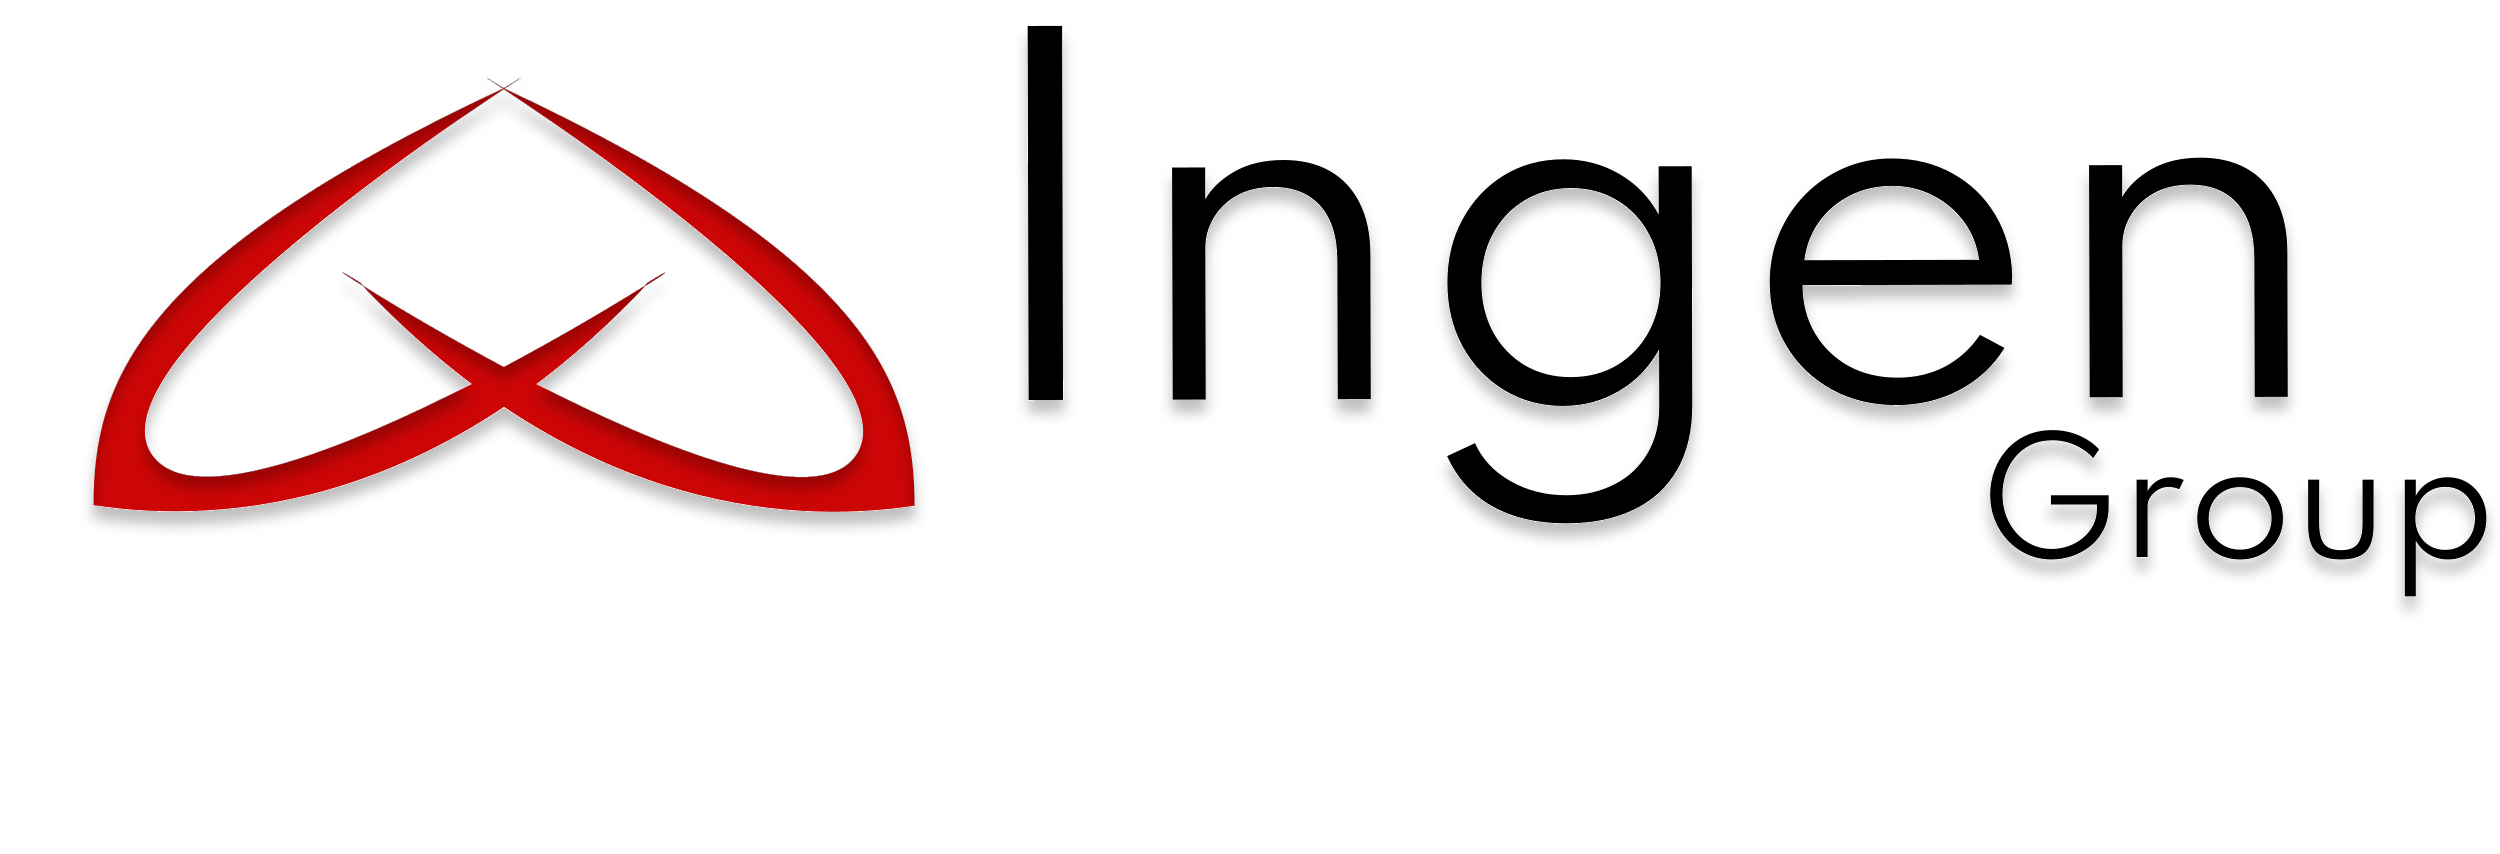
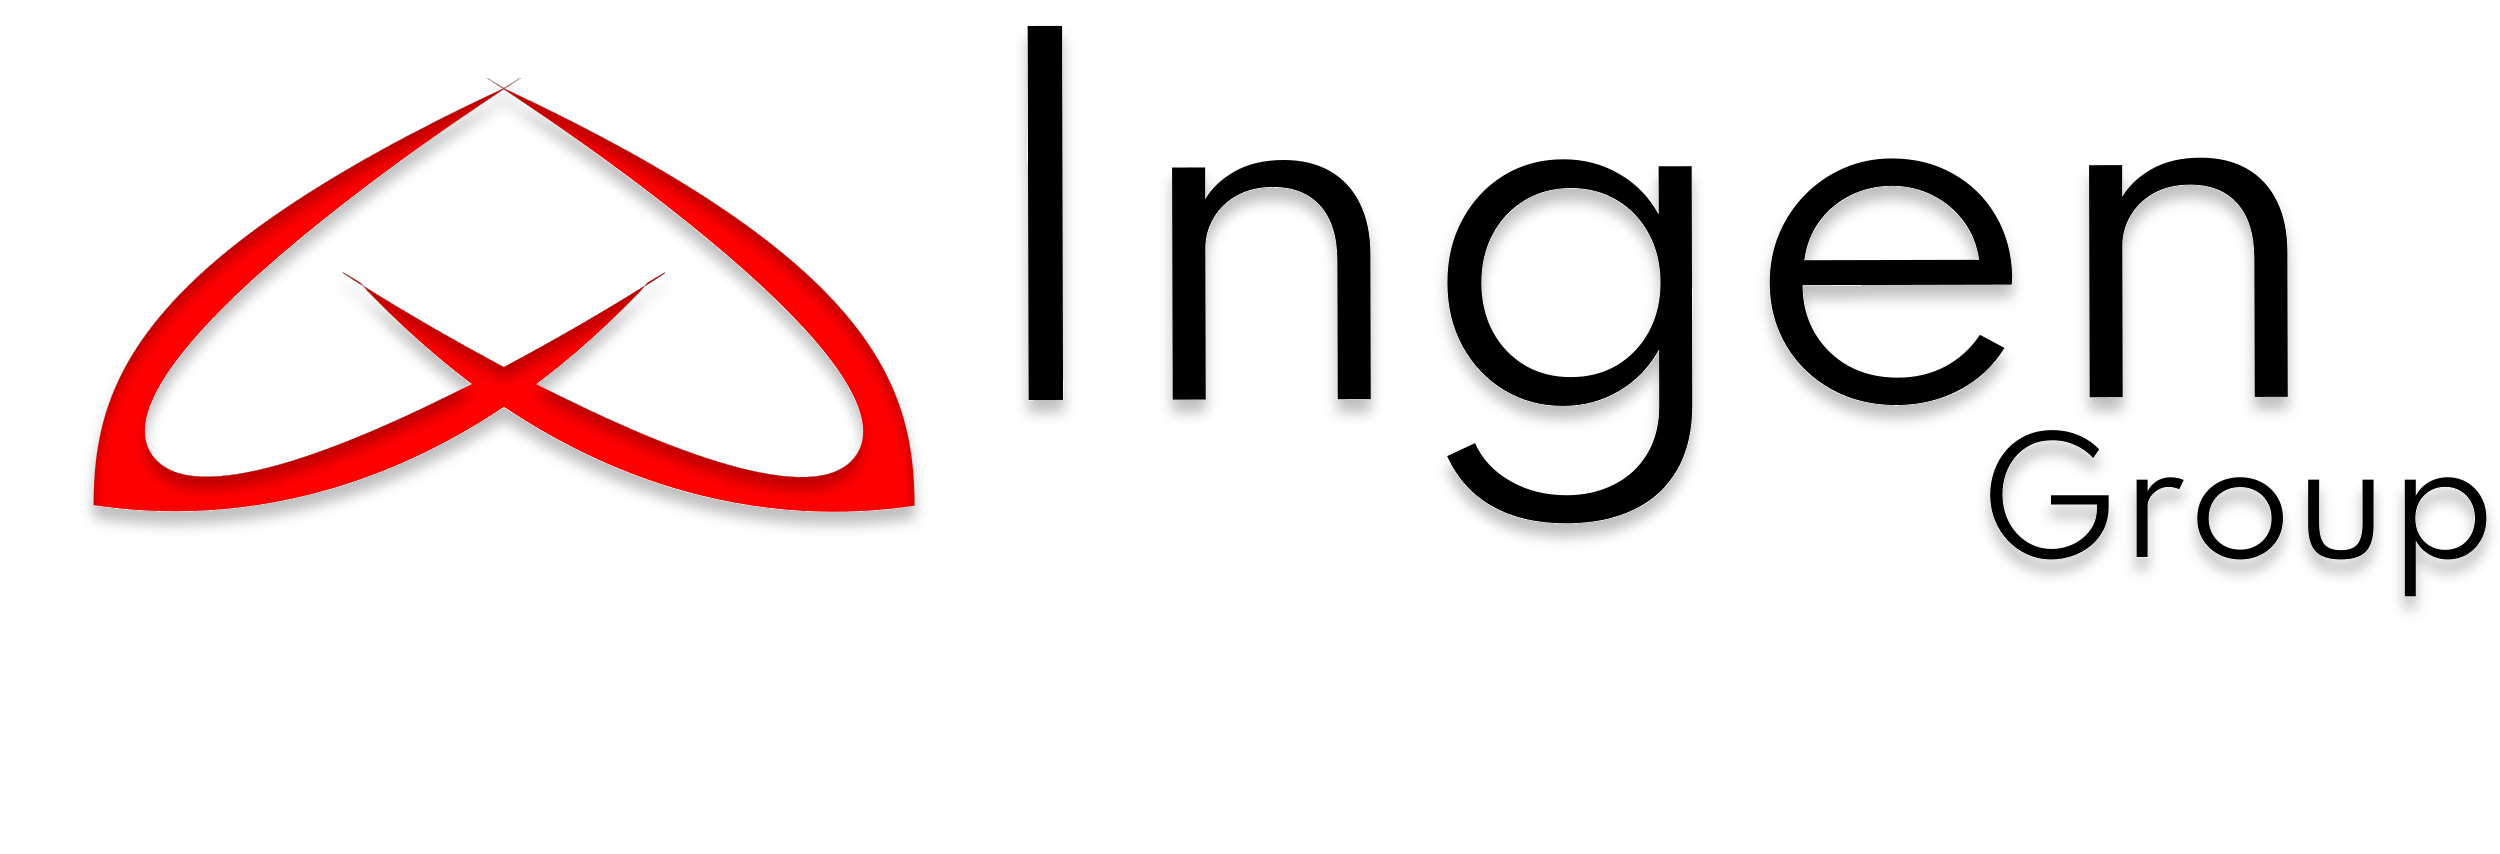
<svg xmlns="http://www.w3.org/2000/svg" width="794" height="271" viewBox="0 0 794 271" fill="none">
  <g filter="url(#filter0_d_102_3)">
    <path d="M326.683 127.054L326.381 8.254L337.325 8.227L337.627 127.026L326.683 127.054ZM372.436 126.938L372.248 53.21L382.76 53.183L382.786 63.263C384.793 59.802 387.906 56.866 392.124 54.455C396.341 52.045 401.498 50.832 407.594 50.816C413.306 50.802 418.229 51.965 422.363 54.306C426.497 56.648 429.674 60.072 431.893 64.578C434.113 69.037 435.23 74.434 435.247 80.77L435.364 126.778L424.852 126.804L424.74 82.813C424.72 75.181 422.93 69.377 419.367 65.402C415.805 61.379 410.784 59.376 404.304 59.392C399.792 59.404 395.93 60.326 392.719 62.158C389.556 63.942 387.114 66.324 385.393 69.305C383.673 72.237 382.817 75.431 382.826 78.887L382.948 126.911L372.436 126.938ZM497.611 166.22C488.299 166.243 480.423 164.439 473.981 160.808C467.54 157.176 462.751 151.86 459.613 144.86L468.458 140.734C470.727 145.816 474.482 149.838 479.721 152.801C484.961 155.812 490.917 157.309 497.589 157.292C503.205 157.277 508.218 156.137 512.628 153.869C517.086 151.65 520.582 148.425 523.115 144.195C525.697 139.964 526.98 134.897 526.965 128.993L526.919 110.993C523.861 116.569 519.648 120.947 514.28 124.129C508.96 127.311 503.012 128.91 496.436 128.926C489.573 128.944 483.352 127.28 477.776 123.934C472.247 120.588 467.843 115.967 464.564 110.071C461.333 104.176 459.708 97.436 459.689 89.852C459.67 82.316 461.261 75.616 464.462 69.751C467.663 63.839 472.019 59.172 477.53 55.75C483.09 52.328 489.397 50.608 496.453 50.59C502.981 50.574 508.913 52.118 514.249 55.225C519.633 58.331 523.82 62.641 526.81 68.153L526.771 52.817L537.283 52.79L537.476 128.534C537.496 136.694 535.906 143.562 532.704 149.138C529.502 154.762 524.905 158.998 518.912 161.845C512.968 164.74 505.867 166.199 497.611 166.22ZM498.933 119.776C504.501 119.762 509.418 118.477 513.683 115.922C517.949 113.32 521.3 109.759 523.736 105.241C526.173 100.675 527.384 95.512 527.369 89.752C527.354 83.896 526.117 78.715 523.657 74.209C521.198 69.655 517.829 66.112 513.55 63.579C509.272 60.998 504.372 59.714 498.853 59.728C493.333 59.742 488.44 61.05 484.174 63.653C479.909 66.208 476.558 69.769 474.122 74.335C471.685 78.853 470.474 84.04 470.489 89.896C470.504 95.656 471.717 100.813 474.128 105.367C476.588 109.873 479.957 113.416 484.236 115.997C488.562 118.53 493.461 119.79 498.933 119.776ZM602.329 128.657C594.601 128.677 587.685 126.99 581.58 123.598C575.523 120.205 570.76 115.585 567.289 109.738C563.818 103.843 562.073 97.223 562.054 89.879C562.04 84.359 563.011 79.221 564.967 74.464C566.971 69.659 569.744 65.452 573.287 61.843C576.83 58.234 580.951 55.415 585.65 53.387C590.348 51.359 595.362 50.339 600.69 50.325C607.986 50.306 614.47 51.898 620.142 55.099C625.862 58.253 630.385 62.633 633.711 68.241C637.086 73.849 638.878 80.324 639.089 87.668C639.09 88.243 639.068 88.724 639.021 89.108C639.021 89.444 638.975 89.876 638.88 90.404L572.496 90.573C572.511 96.333 573.82 101.418 576.423 105.827C579.026 110.236 582.587 113.707 587.105 116.24C591.672 118.724 596.883 119.959 602.739 119.944C608.307 119.93 613.296 118.765 617.706 116.45C622.164 114.087 625.875 110.717 628.84 106.342L636.627 110.498C633.137 116.219 628.373 120.671 622.333 123.854C616.341 127.037 609.673 128.638 602.329 128.657ZM573.052 82.651L628.564 82.51C627.928 77.904 626.31 73.852 623.709 70.355C621.108 66.809 617.813 64.034 613.824 62.028C609.882 60.022 605.56 59.025 600.856 59.037C596.008 59.049 591.595 60.068 587.616 62.094C583.637 64.072 580.356 66.841 577.773 70.399C575.238 73.91 573.664 77.994 573.052 82.651ZM663.669 126.197L663.482 52.469L673.994 52.443L674.019 62.523C676.027 59.061 679.139 56.126 683.357 53.715C687.575 51.304 692.732 50.091 698.828 50.075C704.54 50.061 709.463 51.224 713.597 53.566C717.731 55.907 720.907 59.331 723.127 63.838C725.346 68.296 726.464 73.693 726.48 80.029L726.597 126.037L716.085 126.064L715.973 82.072C715.954 74.44 714.163 68.636 710.601 64.662C707.039 60.639 702.018 58.635 695.538 58.652C691.026 58.663 687.164 59.585 683.953 61.417C680.789 63.201 678.347 65.584 676.627 68.564C674.906 71.496 674.05 74.691 674.059 78.147L674.181 126.17L663.669 126.197Z" fill="black" />
  </g>
  <g filter="url(#filter1_d_102_3)">
    <g filter="url(#filter2_i_102_3)">
-       <path d="M205.792 89.787C140.025 160.498 71.883 167.002 29.734 160.424C29.703 121.946 43.122 82.658 159.985 28.072C197.485 4.898 23.114 110.61 48.551 144.882C73.989 179.153 243.291 66.613 205.792 89.787Z" fill="#CC0505" />
-       <path d="M114.278 89.726C180.158 160.525 248.311 167.12 290.449 160.599C290.418 122.12 276.937 82.814 159.985 28.072C122.449 4.847 296.989 110.793 271.606 145.031C246.224 179.269 76.742 66.501 114.278 89.726Z" fill="#CC0505" />
-       <path d="M204.812 90.835C205.139 90.487 205.465 90.138 205.792 89.787C213.844 84.81 212.36 86.093 204.812 90.835C193.317 103.079 181.753 113.371 170.272 121.983C166.804 120.206 163.39 118.418 160.056 116.639C179.468 106.299 196.141 96.284 204.812 90.835Z" fill="#CC0505" />
+       <path d="M205.792 89.787C140.025 160.498 71.883 167.002 29.734 160.424C29.703 121.946 43.122 82.658 159.985 28.072C197.485 4.898 23.114 110.61 48.551 144.882C73.989 179.153 243.291 66.613 205.792 89.787Z" fill="#FF0000" />
+       <path d="M114.278 89.726C180.158 160.525 248.311 167.12 290.449 160.599C290.418 122.12 276.937 82.814 159.985 28.072C122.449 4.847 296.989 110.793 271.606 145.031C246.224 179.269 76.742 66.501 114.278 89.726Z" fill="#FF0000" />
+       <path d="M204.812 90.835C205.139 90.487 205.465 90.138 205.792 89.787C213.844 84.81 212.36 86.093 204.812 90.835C193.317 103.079 181.753 113.371 170.272 121.983C166.804 120.206 163.39 118.418 160.056 116.639C179.468 106.299 196.141 96.284 204.812 90.835Z" fill="#FF0000" />
    </g>
  </g>
  <g filter="url(#filter3_d_102_3)">
    <path d="M651.568 177.689C648.816 177.689 646.256 177.161 643.888 176.105C641.536 175.049 639.472 173.585 637.696 171.713C635.936 169.841 634.56 167.665 633.568 165.185C632.576 162.689 632.08 160.009 632.08 157.145C632.08 154.505 632.52 151.953 633.4 149.489C634.28 147.025 635.568 144.833 637.264 142.913C638.96 140.977 641.032 139.441 643.48 138.305C645.944 137.169 648.736 136.601 651.856 136.601C653.904 136.601 655.84 136.857 657.664 137.369C659.488 137.881 661.16 138.593 662.68 139.505C664.216 140.417 665.552 141.489 666.688 142.721L664.792 145.505C663.288 143.793 661.4 142.425 659.128 141.401C656.856 140.361 654.416 139.841 651.808 139.841C649.312 139.841 647.08 140.305 645.112 141.233C643.16 142.161 641.504 143.433 640.144 145.049C638.784 146.649 637.752 148.481 637.048 150.545C636.344 152.593 635.992 154.753 635.992 157.025C635.992 159.473 636.384 161.753 637.168 163.865C637.968 165.961 639.08 167.801 640.504 169.385C641.928 170.953 643.592 172.177 645.496 173.057C647.4 173.921 649.448 174.353 651.64 174.353C653.416 174.353 655.16 174.057 656.872 173.465C658.584 172.873 660.12 172.017 661.48 170.897C662.856 169.777 663.944 168.441 664.744 166.889C665.56 165.321 665.968 163.561 665.968 161.609V160.241H651.376V157.289H669.712V160.817C669.712 163.617 669.184 166.073 668.128 168.185C667.072 170.297 665.664 172.057 663.904 173.465C662.144 174.857 660.192 175.913 658.048 176.633C655.904 177.337 653.744 177.689 651.568 177.689ZM678.582 176.921V152.345H682.086V155.969C682.87 154.529 683.878 153.441 685.11 152.705C686.358 151.953 687.798 151.577 689.43 151.577C690.15 151.577 690.878 151.657 691.614 151.817C692.366 151.977 693.014 152.185 693.558 152.441L692.118 155.393C691.638 155.153 691.086 154.969 690.462 154.841C689.854 154.713 689.27 154.649 688.71 154.649C687.574 154.649 686.502 154.937 685.494 155.513C684.486 156.089 683.662 156.841 683.022 157.769C682.398 158.681 682.086 159.657 682.086 160.697V176.921H678.582ZM711.459 177.689C708.899 177.689 706.587 177.137 704.523 176.033C702.475 174.929 700.851 173.393 699.651 171.425C698.451 169.457 697.851 167.193 697.851 164.633C697.851 162.057 698.451 159.793 699.651 157.841C700.851 155.873 702.475 154.337 704.523 153.233C706.571 152.129 708.883 151.577 711.459 151.577C714.019 151.577 716.323 152.129 718.371 153.233C720.435 154.337 722.067 155.873 723.267 157.841C724.467 159.793 725.067 162.057 725.067 164.633C725.067 167.193 724.467 169.457 723.267 171.425C722.067 173.393 720.435 174.929 718.371 176.033C716.323 177.137 714.019 177.689 711.459 177.689ZM711.459 174.569C713.379 174.569 715.091 174.145 716.595 173.297C718.099 172.449 719.283 171.281 720.147 169.793C721.011 168.289 721.443 166.569 721.443 164.633C721.443 162.697 721.011 160.985 720.147 159.497C719.283 157.993 718.099 156.817 716.595 155.969C715.091 155.121 713.379 154.697 711.459 154.697C709.539 154.697 707.827 155.121 706.323 155.969C704.819 156.817 703.635 157.993 702.771 159.497C701.907 160.985 701.475 162.697 701.475 164.633C701.475 166.553 701.907 168.265 702.771 169.769C703.635 171.273 704.819 172.449 706.323 173.297C707.827 174.145 709.539 174.569 711.459 174.569ZM743.455 177.689C739.727 177.689 737.063 176.849 735.463 175.169C733.863 173.489 733.063 170.681 733.063 166.745V152.345H736.567V166.121C736.567 169.225 737.095 171.441 738.151 172.769C739.207 174.081 740.975 174.737 743.455 174.737C745.951 174.737 747.719 174.081 748.759 172.769C749.815 171.441 750.343 169.225 750.343 166.121V152.345H753.847V166.745C753.847 170.681 753.047 173.489 751.447 175.169C749.863 176.849 747.199 177.689 743.455 177.689ZM763.754 189.401V152.345H767.258V157.433C768.25 155.593 769.634 154.161 771.41 153.137C773.202 152.097 775.186 151.577 777.362 151.577C779.714 151.577 781.818 152.145 783.674 153.281C785.53 154.417 786.994 155.969 788.066 157.937C789.138 159.889 789.674 162.121 789.674 164.633C789.674 167.113 789.138 169.345 788.066 171.329C787.01 173.297 785.554 174.849 783.698 175.985C781.858 177.121 779.762 177.689 777.41 177.689C775.266 177.689 773.298 177.161 771.506 176.105C769.714 175.049 768.298 173.593 767.258 171.737V189.401H763.754ZM776.594 174.641C778.434 174.641 780.066 174.217 781.49 173.369C782.914 172.505 784.026 171.321 784.826 169.817C785.642 168.313 786.05 166.593 786.05 164.657C786.05 162.705 785.642 160.977 784.826 159.473C784.01 157.953 782.89 156.769 781.466 155.921C780.058 155.057 778.434 154.625 776.594 154.625C774.754 154.625 773.122 155.057 771.698 155.921C770.274 156.769 769.154 157.945 768.338 159.449C767.522 160.953 767.114 162.681 767.114 164.633C767.114 166.569 767.522 168.297 768.338 169.817C769.154 171.321 770.274 172.505 771.698 173.369C773.138 174.217 774.77 174.641 776.594 174.641Z" fill="black" />
  </g>
  <defs>
    <filter id="filter0_d_102_3" x="322.381" y="7.237" width="408.317" height="167.417" filterUnits="userSpaceOnUse" color-interpolation-filters="sRGB">
      <feFlood flood-opacity="0" result="BackgroundImageFix" />
      <feColorMatrix in="SourceAlpha" type="matrix" values="0 0 0 0 0 0 0 0 0 0 0 0 0 0 0 0 0 0 127 0" result="hardAlpha" />
      <feOffset dy="4" />
      <feGaussianBlur stdDeviation="2" />
      <feComposite in2="hardAlpha" operator="out" />
      <feColorMatrix type="matrix" values="0 0 0 0 0 0 0 0 0 0 0 0 0 0 0 0 0 0 0.25 0" />
      <feBlend mode="normal" in2="BackgroundImageFix" result="effect1_dropShadow_102_3" />
      <feBlend mode="normal" in="SourceGraphic" in2="effect1_dropShadow_102_3" result="shape" />
    </filter>
    <filter id="filter1_d_102_3" x="25.734" y="24.776" width="268.715" height="145.771" filterUnits="userSpaceOnUse" color-interpolation-filters="sRGB">
      <feFlood flood-opacity="0" result="BackgroundImageFix" />
      <feColorMatrix in="SourceAlpha" type="matrix" values="0 0 0 0 0 0 0 0 0 0 0 0 0 0 0 0 0 0 127 0" result="hardAlpha" />
      <feOffset dy="4" />
      <feGaussianBlur stdDeviation="2" />
      <feComposite in2="hardAlpha" operator="out" />
      <feColorMatrix type="matrix" values="0 0 0 0 0 0 0 0 0 0 0 0 0 0 0 0 0 0 0.25 0" />
      <feBlend mode="normal" in2="BackgroundImageFix" result="effect1_dropShadow_102_3" />
      <feBlend mode="normal" in="SourceGraphic" in2="effect1_dropShadow_102_3" result="shape" />
    </filter>
    <filter id="filter2_i_102_3" x="29.734" y="24.776" width="260.715" height="141.771" filterUnits="userSpaceOnUse" color-interpolation-filters="sRGB">
      <feFlood flood-opacity="0" result="BackgroundImageFix" />
      <feBlend mode="normal" in="SourceGraphic" in2="BackgroundImageFix" result="shape" />
      <feColorMatrix in="SourceAlpha" type="matrix" values="0 0 0 0 0 0 0 0 0 0 0 0 0 0 0 0 0 0 127 0" result="hardAlpha" />
      <feOffset dy="4" />
      <feGaussianBlur stdDeviation="2" />
      <feComposite in2="hardAlpha" operator="arithmetic" k2="-1" k3="1" />
      <feColorMatrix type="matrix" values="0 0 0 0 0 0 0 0 0 0 0 0 0 0 0 0 0 0 0.25 0" />
      <feBlend mode="normal" in2="shape" result="effect1_innerShadow_102_3" />
    </filter>
    <filter id="filter3_d_102_3" x="628.08" y="136.601" width="165.594" height="60.8" filterUnits="userSpaceOnUse" color-interpolation-filters="sRGB">
      <feFlood flood-opacity="0" result="BackgroundImageFix" />
      <feColorMatrix in="SourceAlpha" type="matrix" values="0 0 0 0 0 0 0 0 0 0 0 0 0 0 0 0 0 0 127 0" result="hardAlpha" />
      <feOffset dy="4" />
      <feGaussianBlur stdDeviation="2" />
      <feComposite in2="hardAlpha" operator="out" />
      <feColorMatrix type="matrix" values="0 0 0 0 0 0 0 0 0 0 0 0 0 0 0 0 0 0 0.25 0" />
      <feBlend mode="normal" in2="BackgroundImageFix" result="effect1_dropShadow_102_3" />
      <feBlend mode="normal" in="SourceGraphic" in2="effect1_dropShadow_102_3" result="shape" />
    </filter>
  </defs>
</svg>
